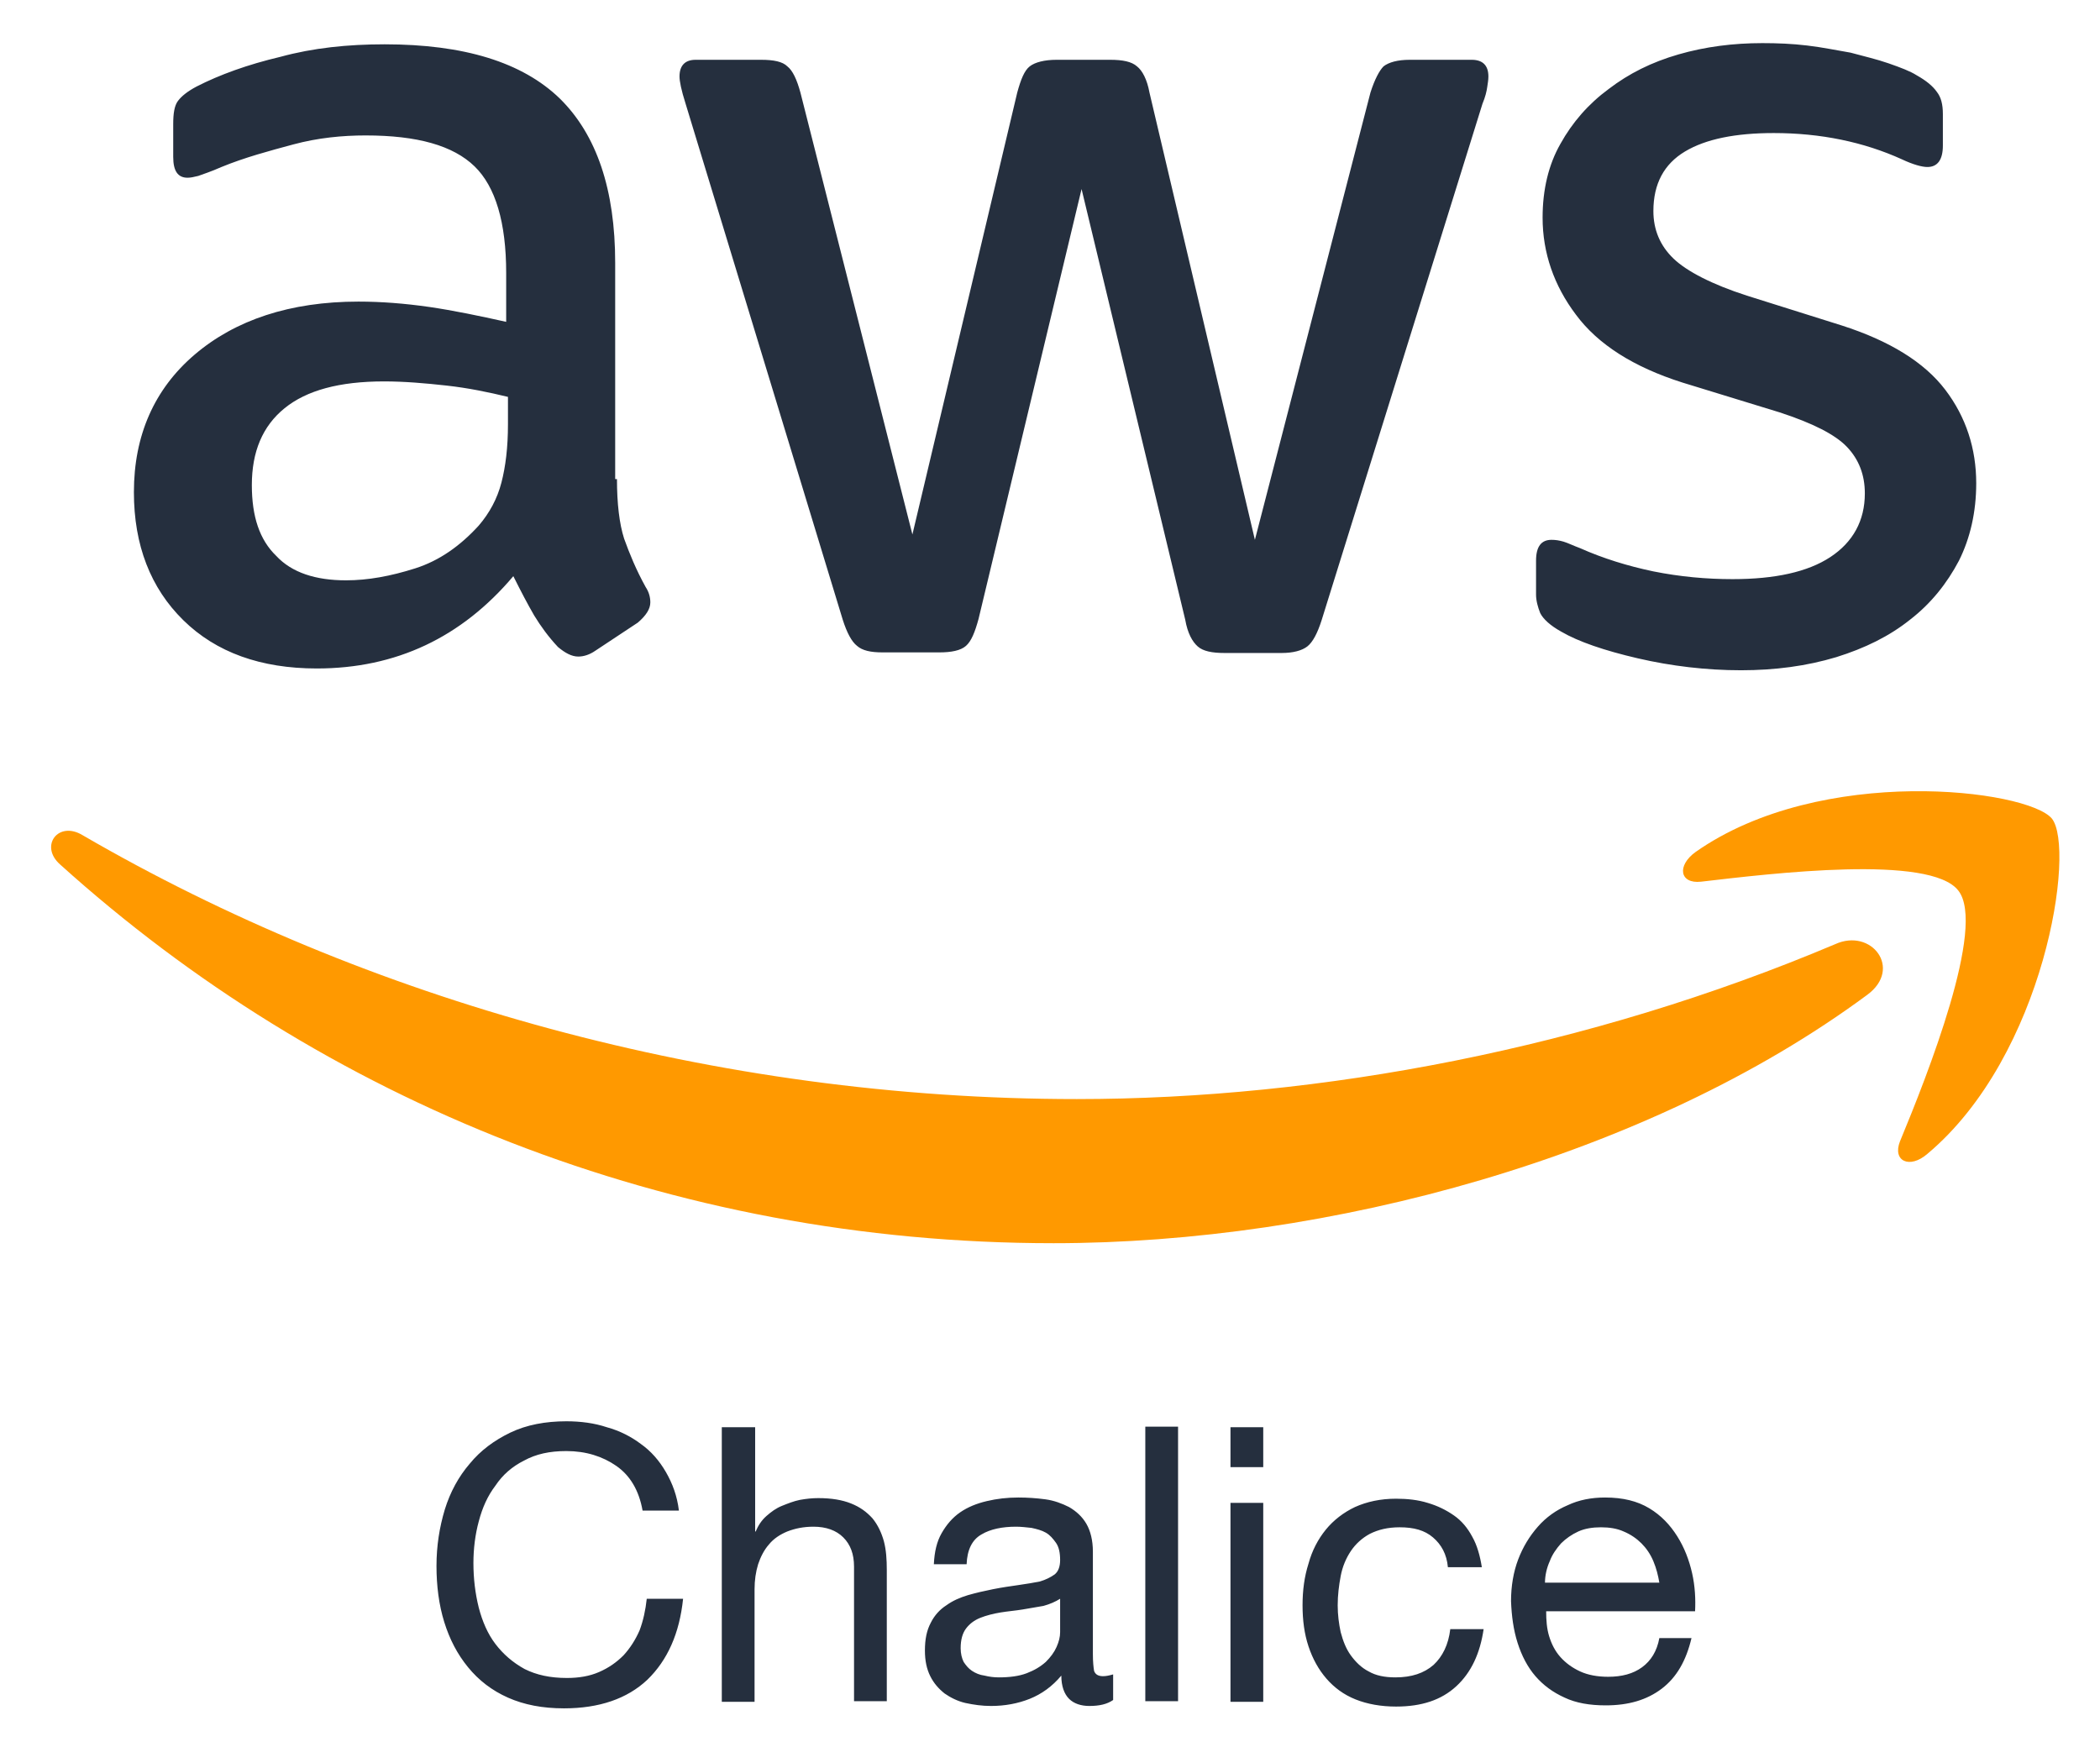
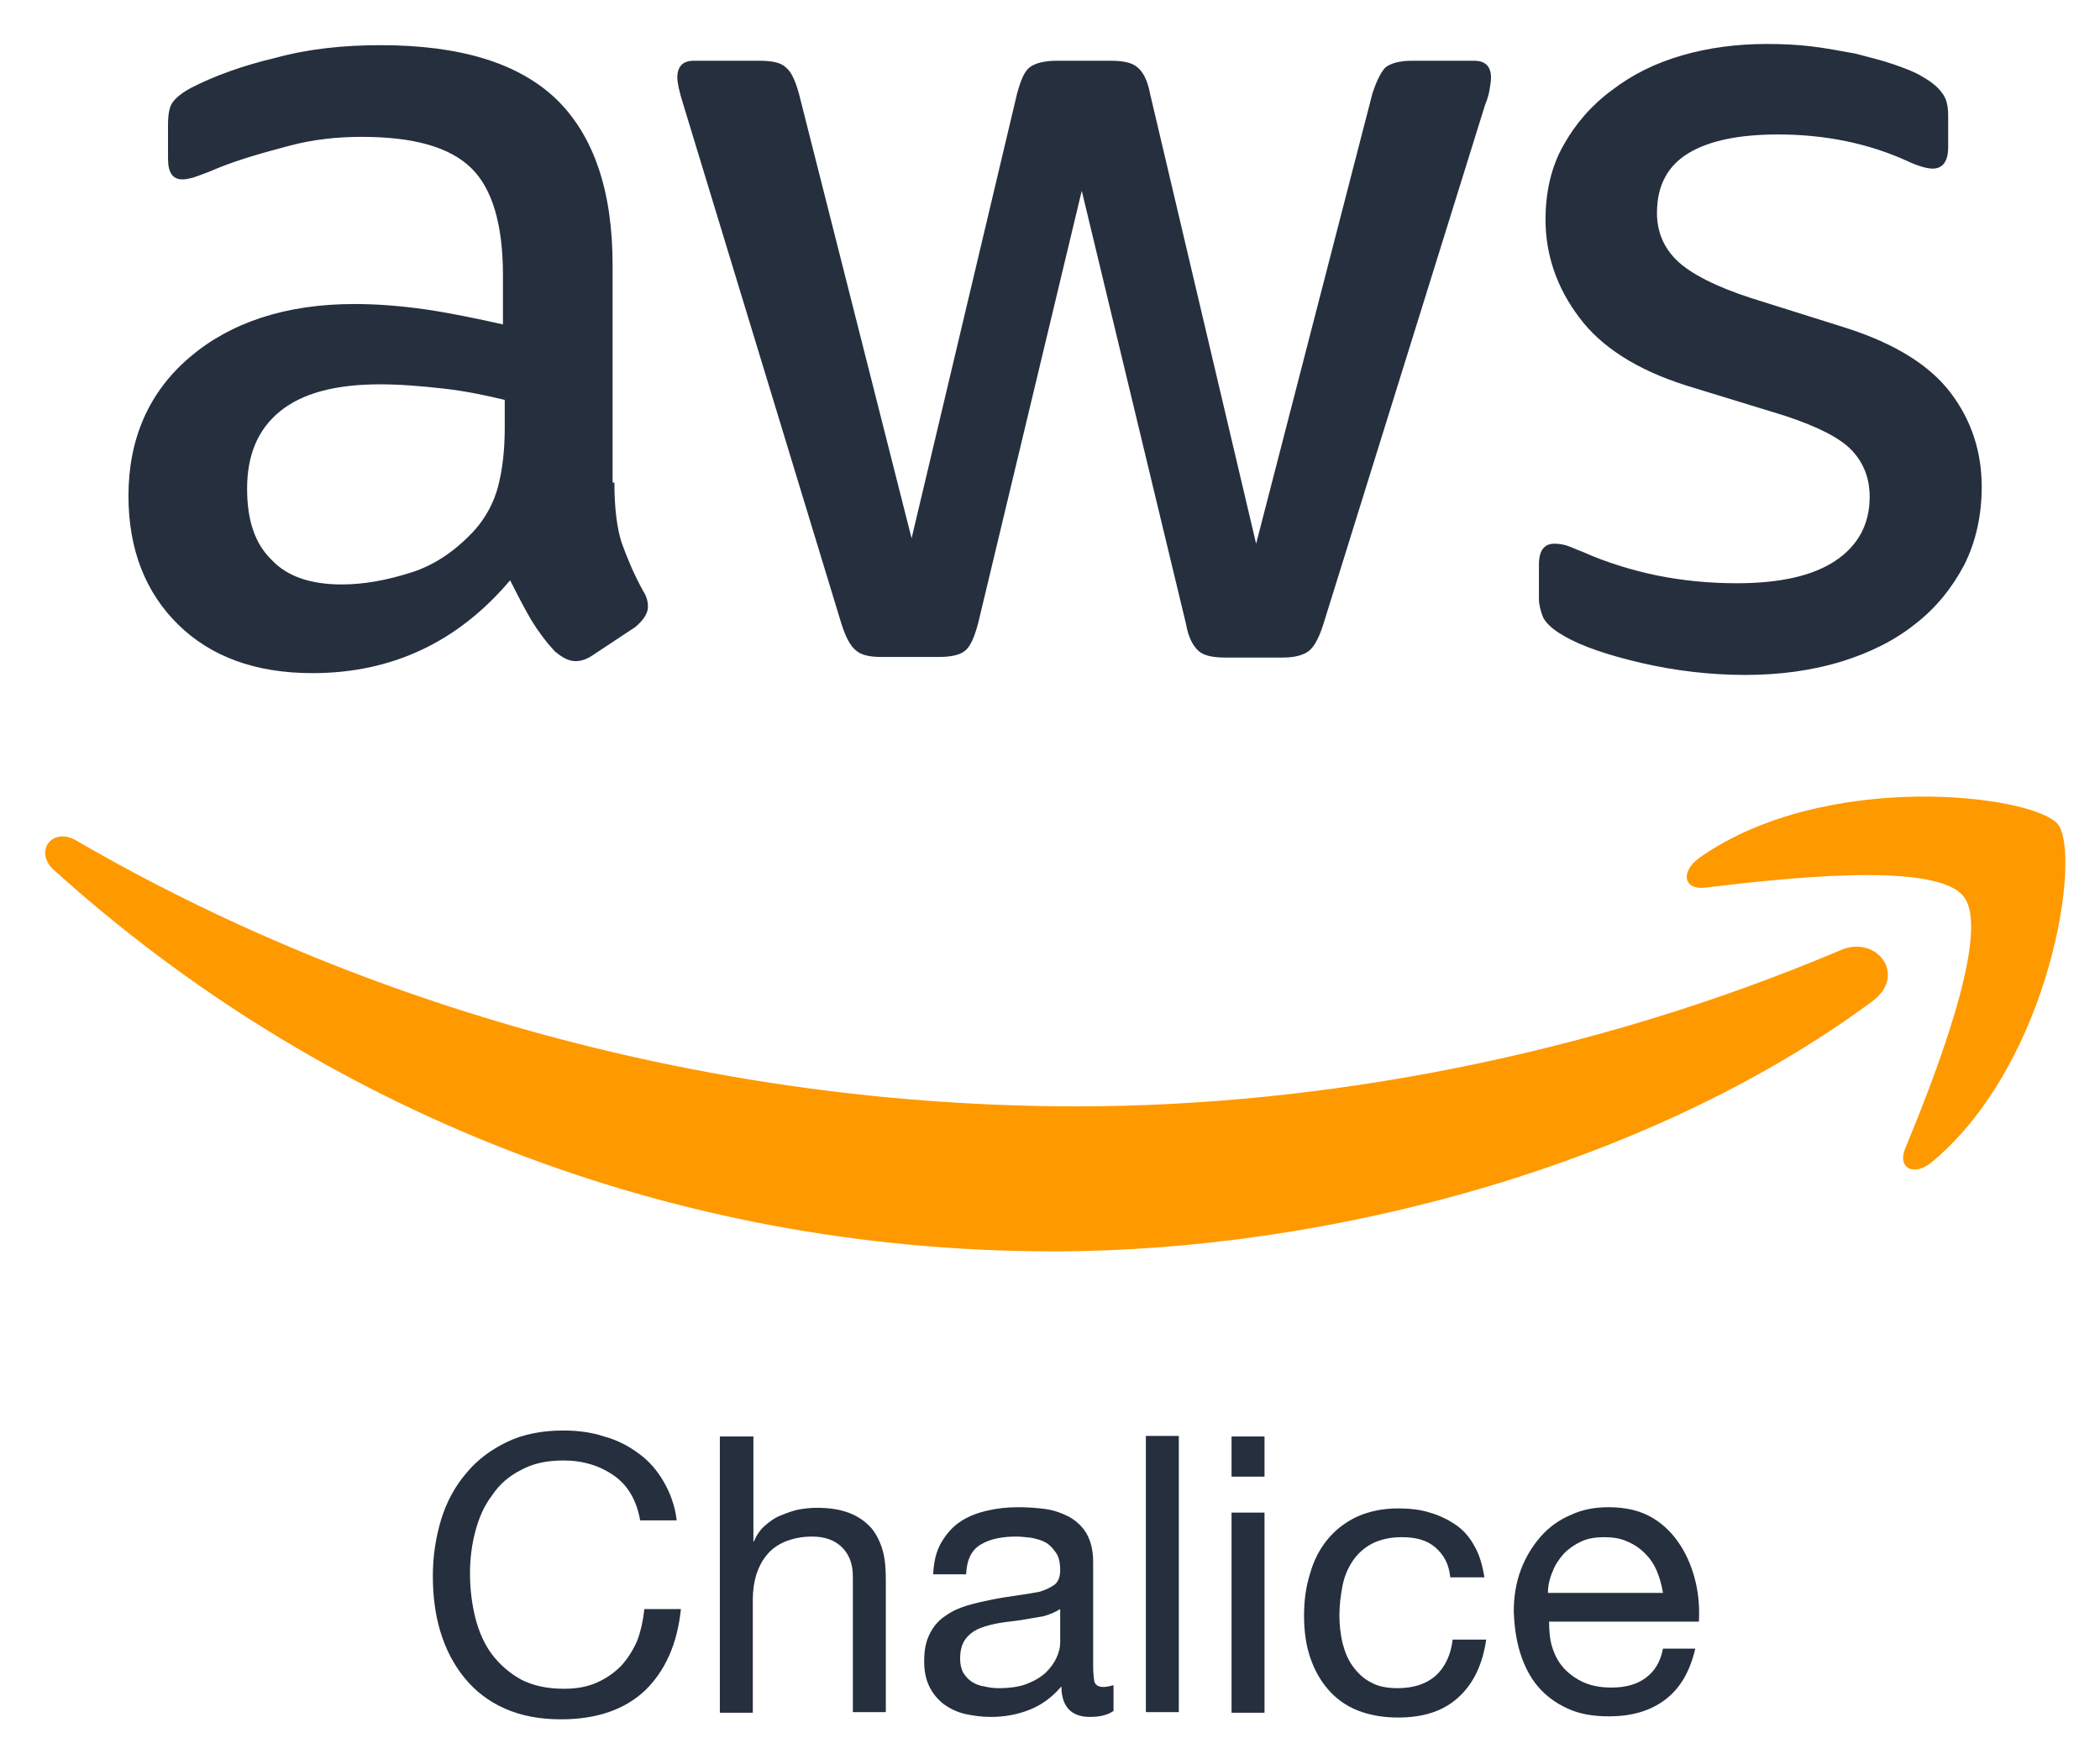
- <svg xmlns="http://www.w3.org/2000/svg" viewBox="1.22 -4.64 352.56 293.28">
+ <svg xmlns="http://www.w3.org/2000/svg" viewBox="2.26 -4.74 350.48 293.48">
  <style>.st0{fill:#252f3e}.st1{fill:#f90}</style>
  <path d="M104.8 75.8c0 4.1.4 7.5 1.2 10 .9 2.5 2 5.2 3.6 8.1.6.9.8 1.8.8 2.6 0 1.1-.7 2.2-2.1 3.4l-7.1 4.7c-1 .7-2 1-2.9 1-1.1 0-2.2-.6-3.4-1.6-1.6-1.7-2.9-3.5-4-5.3-1.1-1.9-2.2-4-3.5-6.6-8.7 10.3-19.7 15.5-33 15.5-9.4 0-16.9-2.7-22.4-8.1-5.5-5.4-8.3-12.6-8.3-21.5 0-9.5 3.4-17.3 10.2-23.1s16-8.9 27.5-8.9c3.8 0 7.7.3 11.9.9 4.1.6 8.4 1.5 12.9 2.5v-8.2c0-8.5-1.8-14.5-5.3-17.9-3.6-3.5-9.6-5.2-18.3-5.2-3.9 0-8 .4-12.1 1.5s-8.2 2.2-12.1 3.8c-1.8.8-3.1 1.2-3.9 1.5-.8.2-1.3.3-1.8.3-1.6 0-2.4-1.1-2.4-3.5v-5.5c0-1.8.2-3.1.8-3.9s1.6-1.6 3.1-2.4c3.9-2 8.6-3.7 14.1-5 5.5-1.5 11.3-2.1 17.5-2.1 13.3 0 23.1 3 29.4 9.1 6.2 6.1 9.3 15.3 9.3 27.6v36.3h.3zm-45.5 17c3.7 0 7.5-.7 11.6-2s7.6-3.8 10.7-7.2c1.8-2.1 3.1-4.5 3.8-7.2.7-2.7 1.1-5.9 1.1-9.8V62c-3.3-.8-6.7-1.5-10.3-1.9-3.6-.4-7.1-.7-10.5-.7-7.5 0-13 1.5-16.7 4.5-3.7 3-5.5 7.3-5.5 12.9 0 5.3 1.3 9.2 4.1 11.9 2.6 2.8 6.6 4.1 11.7 4.1zm90.1 12.1c-2 0-3.4-.3-4.3-1.1-.9-.7-1.7-2.2-2.4-4.4l-26.4-86.7c-.7-2.2-1-3.7-1-4.5 0-1.8.9-2.8 2.7-2.8h11c2.1 0 3.6.3 4.4 1.1.9.7 1.6 2.2 2.2 4.4l18.8 74.2L172 10.9c.6-2.2 1.2-3.7 2.1-4.4.9-.7 2.5-1.1 4.5-1.1h9c2.1 0 3.6.3 4.5 1.1.9.7 1.7 2.2 2.1 4.4L211.9 86l19.4-75.1c.7-2.2 1.5-3.7 2.2-4.4.9-.7 2.4-1.1 4.4-1.1h10.4c1.8 0 2.8.9 2.8 2.8 0 .6-.1 1.1-.2 1.8s-.3 1.6-.8 2.8l-27 86.7c-.7 2.2-1.5 3.7-2.4 4.4-.9.7-2.4 1.1-4.3 1.1h-9.6c-2.1 0-3.6-.3-4.5-1.1s-1.7-2.2-2.1-4.5l-17.4-72.3-17.3 72.2c-.6 2.2-1.2 3.7-2.1 4.5-.9.8-2.5 1.1-4.5 1.1h-9.5zm144.1 3c-5.8 0-11.7-.7-17.3-2-5.6-1.3-10-2.8-12.9-4.5-1.8-1-3-2.1-3.5-3.1-.4-1-.7-2.1-.7-3.1v-5.7c0-2.4.9-3.5 2.6-3.5.7 0 1.3.1 2 .3.7.2 1.7.7 2.8 1.1 3.8 1.7 8 3 12.3 3.9 4.5.9 8.9 1.3 13.3 1.3 7.1 0 12.6-1.2 16.4-3.7s5.8-6.1 5.8-10.7c0-3.1-1-5.7-3-7.8-2-2.1-5.8-4-11.3-5.8l-16.3-5c-8.2-2.6-14.2-6.4-17.9-11.4-3.7-4.9-5.6-10.4-5.6-16.3 0-4.7 1-8.9 3-12.4 2-3.6 4.7-6.7 8.1-9.2 3.4-2.6 7.2-4.5 11.7-5.8 4.5-1.3 9.2-1.9 14.1-1.9 2.5 0 5 .1 7.5.4 2.6.3 4.9.8 7.3 1.2 2.2.6 4.4 1.1 6.4 1.8s3.6 1.3 4.7 2c1.6.9 2.7 1.8 3.4 2.8.7.9 1 2.1 1 3.7v5.3c0 2.4-.9 3.6-2.6 3.6-.9 0-2.4-.4-4.3-1.3-6.4-2.9-13.6-4.4-21.5-4.4-6.4 0-11.4 1-14.9 3.1s-5.3 5.4-5.3 10c0 3.1 1.1 5.8 3.4 8 2.2 2.1 6.4 4.3 12.3 6.2l15.9 5c8.1 2.6 13.9 6.2 17.4 10.8 3.5 4.6 5.2 9.9 5.2 15.7 0 4.8-1 9.2-2.9 13-2 3.8-4.7 7.2-8.2 9.9-3.5 2.8-7.6 4.8-12.4 6.3-5 1.5-10.3 2.2-16 2.2z" class="st0" />
  <path d="M314.7 162.4c-36.9 27.3-90.5 41.7-136.6 41.7-64.6 0-122.8-23.9-166.8-63.6-3.5-3.1-.3-7.4 3.8-4.9 47.5 27.6 106.2 44.3 166.9 44.3 40.9 0 85.9-8.5 127.3-26 6.1-2.8 11.4 4.1 5.4 8.5z" class="st1" />
  <path d="M330 144.9c-4.7-6.1-31.2-2.9-43.2-1.5-3.6.4-4.1-2.7-.9-5 21.1-14.8 55.7-10.5 59.8-5.6 4 5-1.1 39.7-20.9 56.3-3 2.6-5.9 1.2-4.6-2.1 4.6-11.1 14.5-36.1 9.8-42.1z" class="st1" />
  <path d="M104.7 241.5c-2.3-1.6-5.1-2.5-8.4-2.5-2.8 0-5.1.5-7.1 1.6-2 1-3.6 2.4-4.8 4.2-1.3 1.7-2.2 3.7-2.8 6-.6 2.2-.9 4.6-.9 7 0 2.6.3 5.1.9 7.5.6 2.3 1.5 4.4 2.8 6.1 1.3 1.7 2.9 3.1 4.9 4.2 2 1 4.3 1.5 7.1 1.5 2 0 3.8-.3 5.4-1 1.6-.7 2.9-1.6 4.1-2.8 1.1-1.2 2-2.6 2.7-4.2.6-1.6 1-3.4 1.2-5.3h6.1c-.6 5.8-2.6 10.3-6 13.6-3.4 3.2-8.1 4.8-14 4.8-3.6 0-6.7-.6-9.4-1.8-2.7-1.2-4.9-2.9-6.7-5.1-1.8-2.2-3.1-4.7-4-7.6-.9-2.9-1.3-6.1-1.3-9.4 0-3.4.5-6.5 1.4-9.5.9-2.9 2.3-5.5 4.2-7.7 1.8-2.2 4.1-3.9 6.8-5.2 2.7-1.3 5.9-1.9 9.4-1.9 2.4 0 4.7.3 6.8 1 2.2.6 4.1 1.6 5.7 2.8 1.7 1.2 3.1 2.8 4.2 4.7 1.1 1.9 1.9 4 2.2 6.5h-6.1c-.6-3.4-2.1-5.9-4.4-7.5zm23.3-6.6v17.6h.1c.4-1 1-1.9 1.8-2.6.8-.7 1.6-1.3 2.6-1.7s2-.8 3-1c1.1-.2 2.1-.3 3.1-.3 2.2 0 4 .3 5.5.9 1.5.6 2.6 1.4 3.6 2.5.9 1.1 1.5 2.4 1.9 3.8.4 1.5.5 3.1.5 4.9v22h-5.5v-22.6c0-2.1-.6-3.7-1.8-4.9-1.2-1.2-2.9-1.8-5-1.8-1.7 0-3.1.3-4.4.8-1.2.5-2.3 1.2-3.1 2.2-.8.9-1.4 2.1-1.8 3.3-.4 1.3-.6 2.7-.6 4.2v18.9h-5.5V235h5.6zm56.1 46.9c-1.4 0-2.6-.4-3.4-1.2-.8-.8-1.3-2.1-1.3-3.9-1.5 1.8-3.3 3.1-5.3 3.9-2 .8-4.2 1.2-6.5 1.2-1.5 0-2.9-.2-4.3-.5-1.3-.3-2.5-.9-3.5-1.6-1-.8-1.8-1.7-2.4-2.9-.6-1.2-.9-2.6-.9-4.3 0-1.9.3-3.4 1-4.7.6-1.2 1.5-2.2 2.6-2.9 1.1-.8 2.3-1.3 3.6-1.7 1.4-.4 2.7-.7 4.2-1 1.5-.3 2.9-.5 4.3-.7 1.4-.2 2.6-.4 3.6-.6 1-.3 1.8-.7 2.5-1.2.6-.5.9-1.3.9-2.4 0-1.2-.2-2.2-.7-2.9-.5-.7-1-1.3-1.7-1.7s-1.5-.6-2.4-.8c-.9-.1-1.8-.2-2.6-.2-2.3 0-4.3.4-5.8 1.3-1.6.9-2.4 2.6-2.5 5H158c.1-2.1.5-3.8 1.3-5.2.8-1.4 1.8-2.6 3.1-3.5 1.3-.9 2.8-1.5 4.5-1.9 1.7-.4 3.4-.6 5.3-.6 1.5 0 3 .1 4.5.3 1.5.2 2.8.7 4 1.3 1.2.7 2.2 1.6 2.9 2.8.7 1.2 1.1 2.8 1.1 4.7v17.2c0 1.3.1 2.2.2 2.8.2.6.7.9 1.5.9.5 0 1-.1 1.7-.3v4.3c-1 .7-2.3 1-4 1zm-7.7-16.8c-1.1.2-2.3.4-3.5.6-1.2.2-2.5.3-3.7.5-1.2.2-2.4.5-3.4.9s-1.8 1-2.4 1.8c-.6.8-.9 1.9-.9 3.3 0 .9.2 1.7.5 2.3.4.6.8 1.1 1.4 1.5.6.4 1.3.7 2.1.8.8.2 1.6.3 2.4.3 1.8 0 3.4-.2 4.7-.7 1.3-.5 2.3-1.1 3.2-1.9.8-.8 1.4-1.6 1.8-2.5.4-.9.6-1.7.6-2.5v-5.6c-.8.5-1.7.9-2.8 1.2zm22.6-30.1V281h-5.5v-46.1h5.5zm8.8 6.8V235h5.5v6.7h-5.5zm5.5 6v33.4h-5.5v-33.4h5.5zm28.5 5.8c-1.4-1.2-3.2-1.7-5.6-1.7-2 0-3.6.4-5 1.1-1.3.7-2.4 1.7-3.2 2.9-.8 1.2-1.4 2.6-1.7 4.2-.3 1.6-.5 3.2-.5 4.9 0 1.6.2 3.1.5 4.5.4 1.5.9 2.8 1.7 3.9.8 1.1 1.8 2.1 3 2.7 1.2.7 2.7 1 4.5 1 2.7 0 4.8-.7 6.4-2.1 1.5-1.4 2.5-3.4 2.8-6h5.6c-.6 4.1-2.1 7.3-4.6 9.6s-5.8 3.4-10.1 3.4c-2.5 0-4.8-.4-6.8-1.2-2-.8-3.6-2-4.9-3.5-1.3-1.5-2.3-3.3-3-5.4-.7-2.1-1-4.4-1-6.9s.3-4.8 1-7c.6-2.2 1.6-4.1 2.9-5.7 1.3-1.6 3-2.9 4.9-3.8 2-.9 4.3-1.4 6.9-1.4 1.9 0 3.7.2 5.3.7 1.7.5 3.1 1.2 4.4 2.1 1.3.9 2.3 2.1 3.1 3.6.8 1.4 1.3 3.2 1.6 5.1h-5.7c-.2-2.2-1.1-3.8-2.5-5zm38.4 25.4c-2.5 1.9-5.6 2.8-9.4 2.8-2.7 0-5-.4-6.9-1.3-2-.9-3.6-2.1-4.9-3.6s-2.3-3.4-3-5.6-1-4.5-1.1-7c0-2.5.4-4.9 1.2-7 .8-2.1 1.9-3.9 3.3-5.5s3.1-2.8 5-3.6c1.9-.9 4-1.3 6.3-1.3 3 0 5.4.6 7.4 1.8 2 1.2 3.5 2.8 4.7 4.7 1.2 1.9 2 4 2.5 6.2s.6 4.4.5 6.4h-25c0 1.5.1 2.9.5 4.2.4 1.3 1 2.5 1.9 3.5.9 1 2 1.8 3.3 2.4 1.3.6 2.9.9 4.7.9 2.3 0 4.2-.5 5.7-1.6s2.5-2.7 2.9-4.9h5.4c-.9 3.8-2.5 6.6-5 8.5zm-1.4-21.4c-.5-1.2-1.2-2.2-2-3s-1.8-1.5-3-2c-1.1-.5-2.4-.7-3.8-.7s-2.7.2-3.8.7c-1.1.5-2.1 1.2-2.9 2-.8.9-1.5 1.9-1.9 3-.5 1.1-.8 2.4-.8 3.6h19.2c-.2-1.2-.5-2.4-1-3.6z" class="st0" />
</svg>
